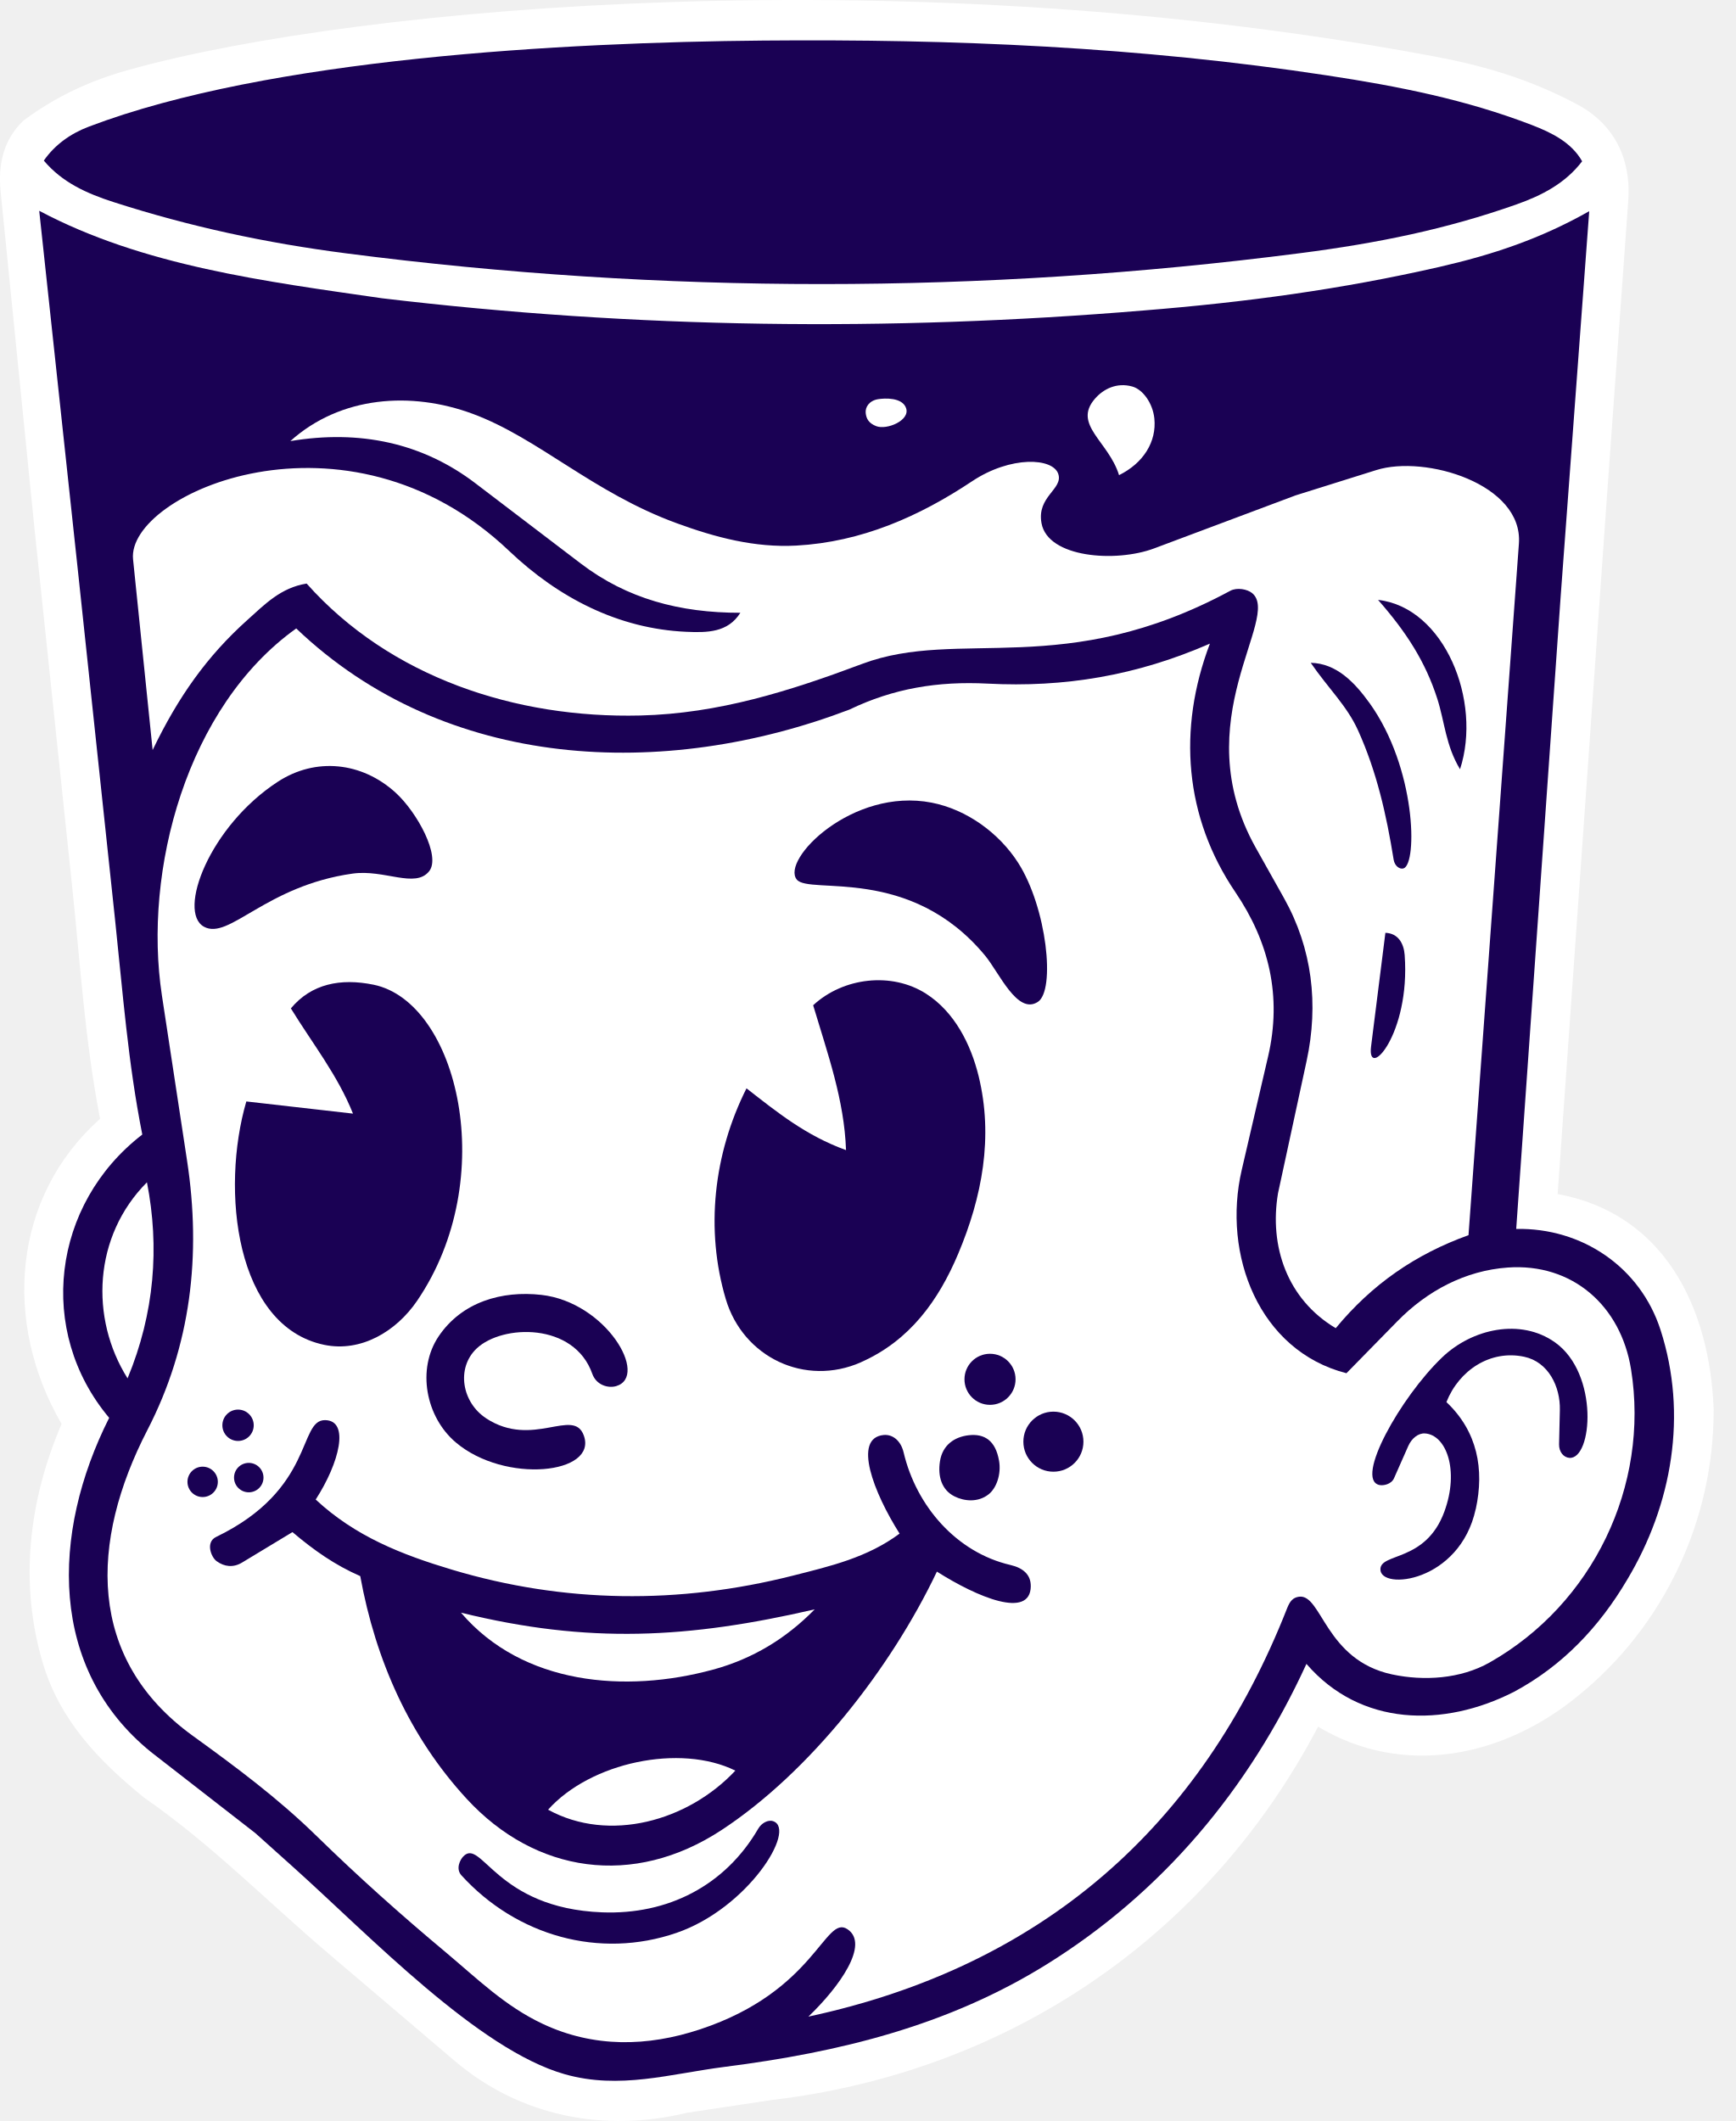
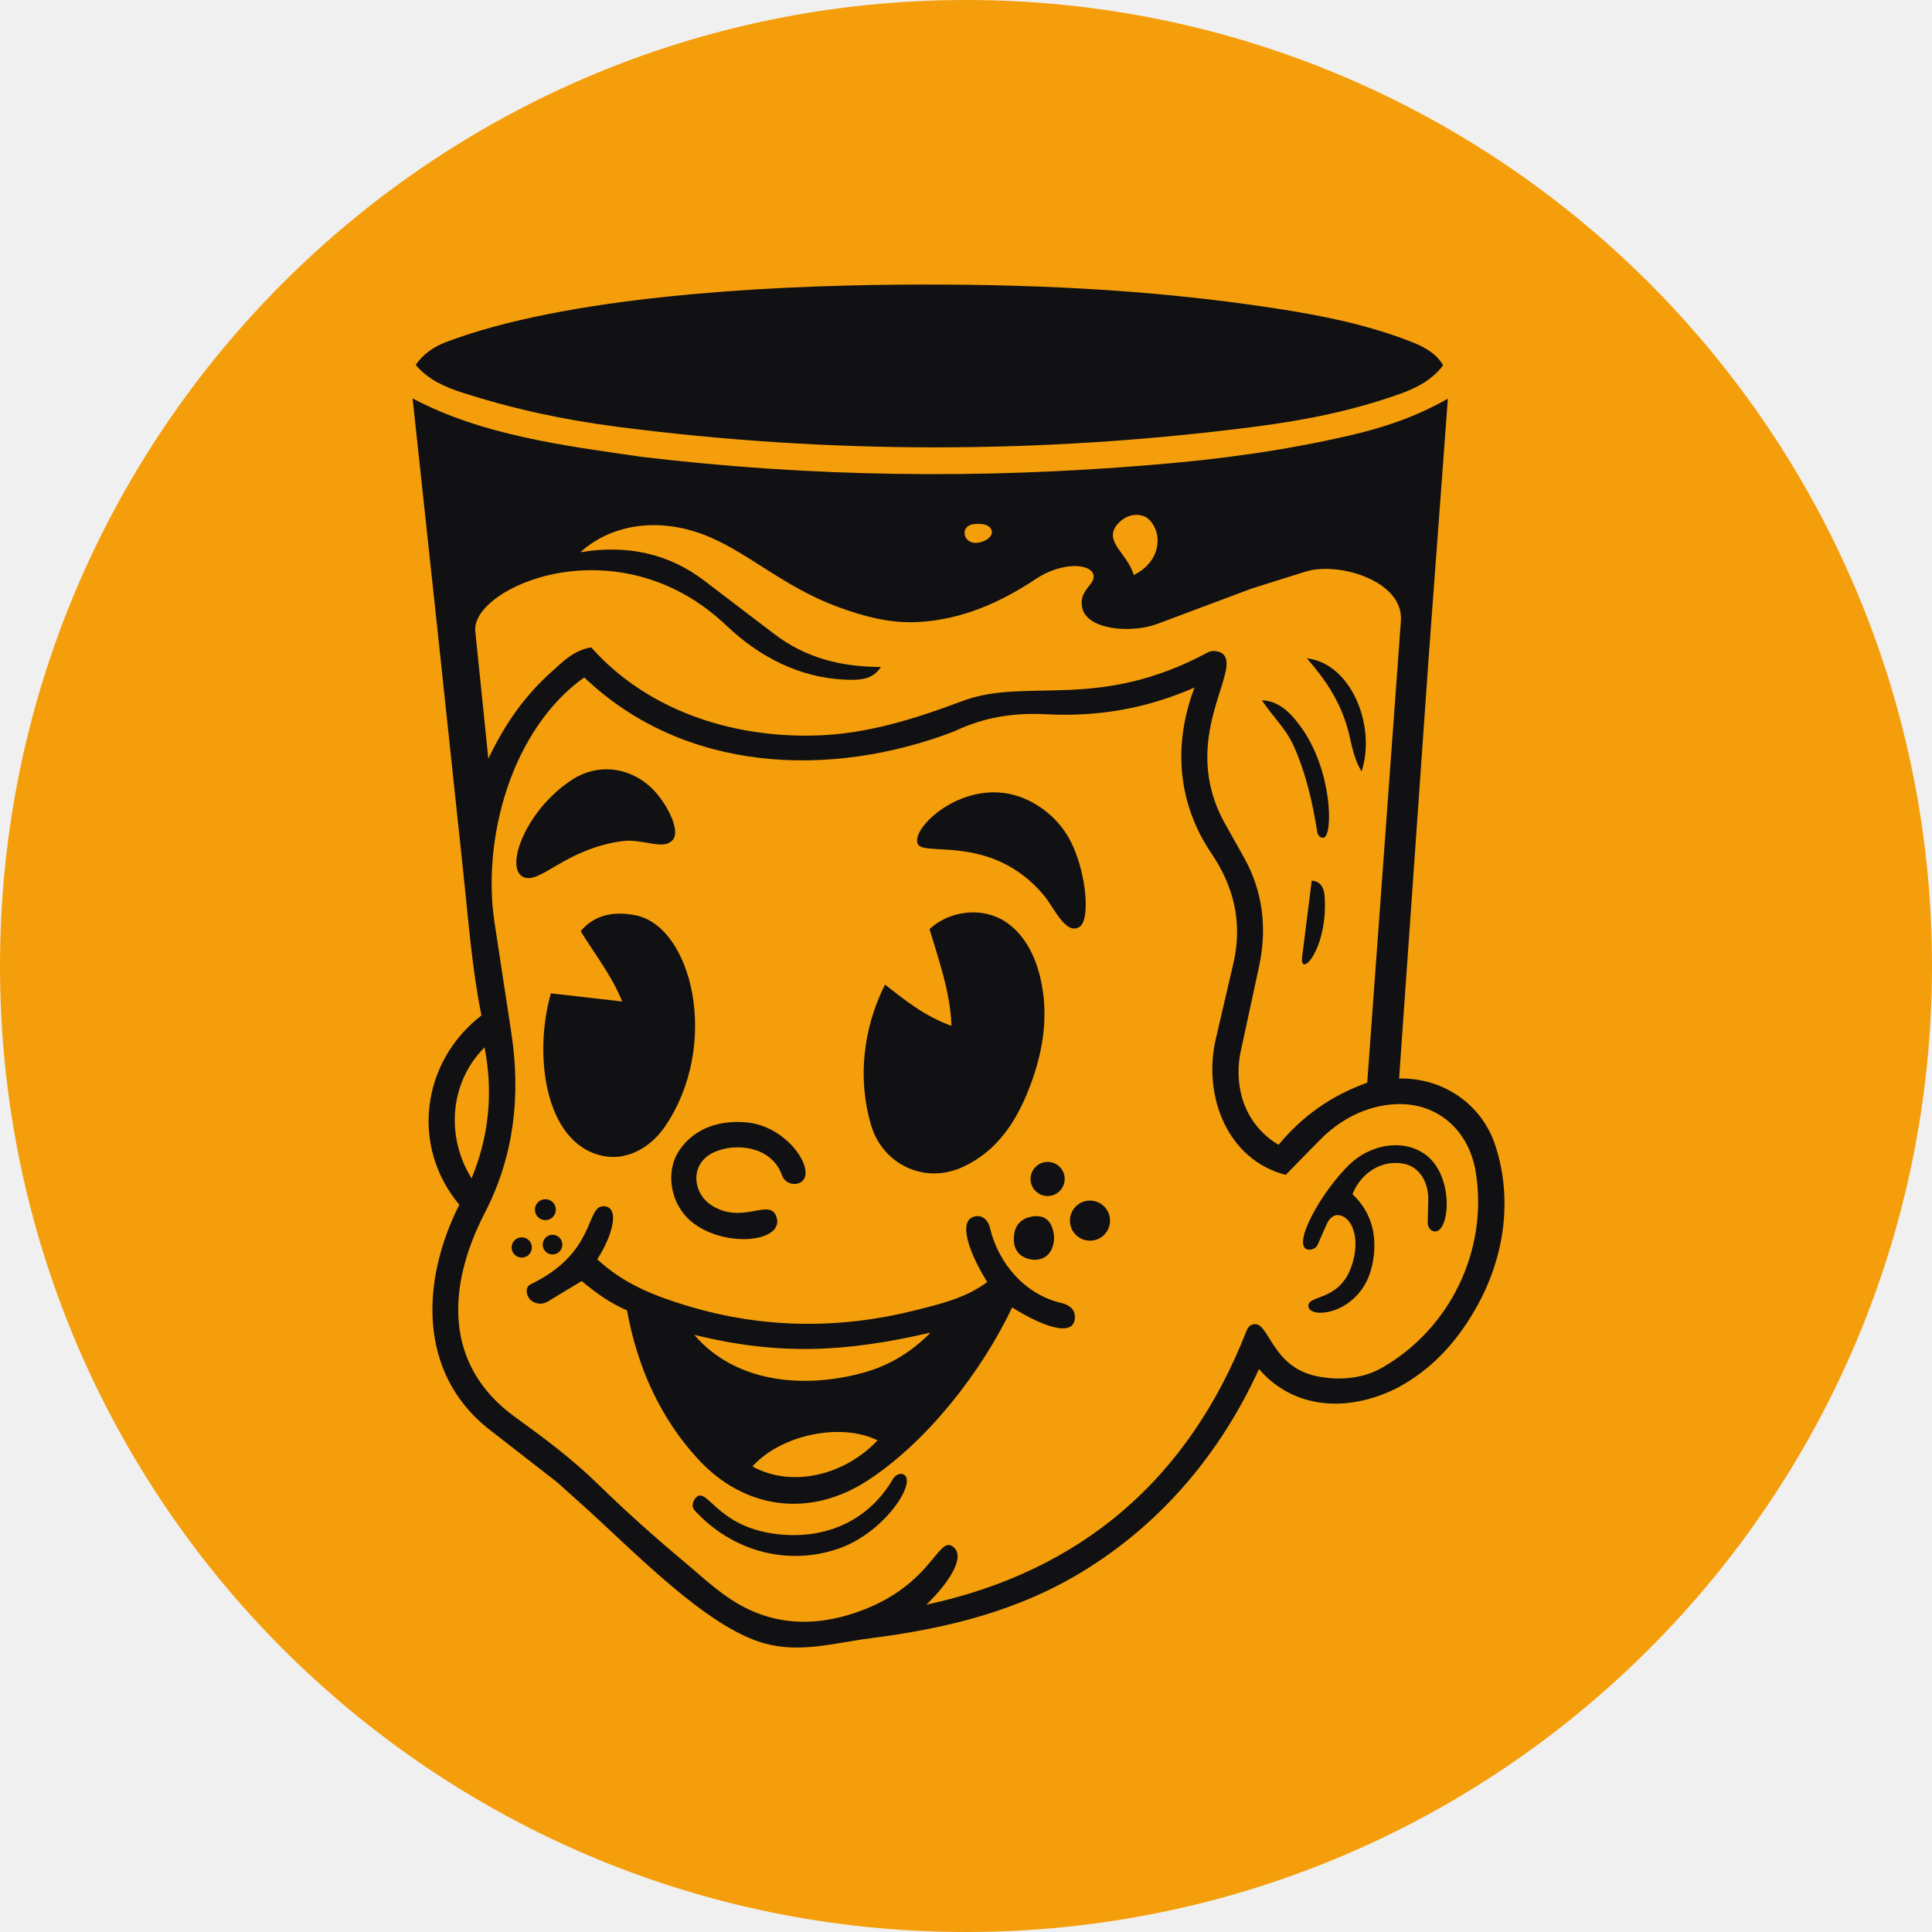
- <svg xmlns="http://www.w3.org/2000/svg" width="72" height="88" viewBox="0 0 72 88" fill="none">
-   <path d="M28.54 87.65C25.05 88.504 21.555 87.796 18.868 85.51L13.65 81.072C11.062 78.871 8.77 76.518 5.963 74.572C4.097 73.051 2.504 71.395 1.793 69.054C0.784 65.725 1.186 62.264 2.555 59.079C0.104 54.864 0.51 49.661 4.152 46.42C3.517 43.136 3.335 40.024 2.989 36.742L1.419 21.818L0.027 7.957C-0.087 6.814 0.144 5.787 0.975 5.003C2.302 4.012 3.716 3.351 5.357 2.894C14.993 0.208 38.001 -1.751 59.694 2.379C61.766 2.773 63.642 3.373 65.444 4.338C66.963 5.152 67.674 6.593 67.551 8.308L66.676 20.451L64.62 49.54C69.039 50.355 70.932 54.238 71.092 58.473C71.105 63.076 69.041 67.463 65.471 70.356C62.347 72.922 58.203 73.753 54.682 71.64C50.072 80.423 41.757 85.979 32.023 87.128L28.544 87.652L28.54 87.65Z" fill="white" />
-   <path d="M53.931 10.505C40.696 12.213 27.498 12.211 14.371 10.513C11.008 10.078 7.879 9.403 4.718 8.387C3.6 8.027 2.582 7.572 1.818 6.663C2.27 6.014 2.913 5.548 3.684 5.255C11.144 2.417 23.378 1.757 31.66 1.683C39.57 1.613 47.278 1.944 55.069 3.131C58.026 3.581 60.809 4.132 63.55 5.187C64.379 5.506 65.196 5.912 65.636 6.692C64.933 7.614 63.955 8.113 62.91 8.482C60.005 9.509 57.151 10.09 53.932 10.505H53.931Z" fill="#1A0154" />
-   <path d="M54.198 69.035C51.813 74.242 48.206 78.529 43.414 81.506C39.306 84.057 34.808 85.15 30.065 85.754C27.797 86.043 25.711 86.707 23.425 86.058C19.837 85.038 15.343 80.319 12.181 77.481L10.6 76.062L6.259 72.687C2.028 69.254 2.101 63.649 4.529 58.826C1.508 55.231 2.153 49.962 5.903 47.072C5.309 44.081 5.097 41.199 4.771 38.136L3.254 23.881L1.627 8.746C5.942 11.039 11.024 11.677 15.848 12.375C26.385 13.632 36.845 13.765 47.44 12.882C51.665 12.542 55.638 12.007 59.713 11.075C61.91 10.572 63.904 9.911 65.93 8.762L64.748 24.707L62.901 50.988C65.635 50.935 68.049 52.574 68.889 55.18C70.019 58.681 69.376 62.424 67.5 65.549C66.337 67.518 64.812 69.118 62.818 70.189C59.884 71.69 56.434 71.628 54.199 69.035H54.198Z" fill="#1A0154" />
-   <path d="M5.292 57.188C3.722 54.693 3.87 51.289 6.096 49.054C6.623 51.741 6.413 54.483 5.292 57.188Z" fill="white" />
-   <path d="M46.424 19.713C45.996 18.317 44.494 17.623 45.419 16.549C45.772 16.138 46.331 15.856 46.975 16.037C47.418 16.161 47.824 16.735 47.889 17.361C47.989 18.331 47.43 19.219 46.423 19.714L46.424 19.713Z" fill="white" />
-   <path d="M37.589 16.934C37.767 17.441 36.789 17.851 36.351 17.681C36.039 17.56 35.939 17.372 35.914 17.136C35.889 16.885 36.066 16.619 36.435 16.561C36.696 16.52 37.431 16.478 37.589 16.932V16.934Z" fill="white" />
-   <path d="M52.096 35.173C49.141 29.901 53.177 25.62 51.946 24.608C51.748 24.446 51.319 24.361 51.039 24.512C44.16 28.223 39.803 26.033 35.778 27.541C32.777 28.666 29.821 29.607 26.564 29.686C21.39 29.812 16.186 28.103 12.721 24.212C11.647 24.382 10.981 25.079 10.266 25.72C8.58 27.23 7.386 28.927 6.332 31.119L5.52 23.206C5.241 20.488 14.361 16.422 21.122 22.858C23.171 24.808 25.665 26.088 28.462 26.213C29.335 26.252 30.199 26.249 30.714 25.424C28.194 25.428 26.006 24.836 24.105 23.389L19.719 20.048C17.528 18.38 14.931 17.818 12.045 18.301C14.133 16.424 17.066 16.227 19.612 17.17C22.339 18.181 24.596 20.438 28.073 21.708C29.68 22.296 31.308 22.73 33.039 22.636C35.73 22.488 38.125 21.434 40.325 19.969C41.929 18.901 43.687 18.989 43.905 19.668C44.108 20.3 43.004 20.596 43.208 21.709C43.47 23.141 46.283 23.352 47.881 22.753L53.747 20.554L57.101 19.502C59.126 18.866 63.193 20.079 63.013 22.553L60.922 51.247C58.712 52.04 56.911 53.293 55.414 55.106C53.398 53.905 52.651 51.711 53.019 49.508L54.205 44.022C54.713 41.669 54.44 39.356 53.269 37.265L52.097 35.174L52.096 35.173Z" fill="white" />
-   <path d="M56.815 29.168C58.753 31.863 58.806 35.822 58.232 36.028C58.075 36.083 57.86 35.935 57.817 35.67C57.518 33.808 57.116 32.025 56.343 30.311C55.875 29.274 55.109 28.568 54.377 27.5C55.444 27.521 56.2 28.314 56.814 29.168H56.815Z" fill="#1A0154" />
-   <path d="M60.571 31.916C59.975 30.933 59.934 29.947 59.626 28.987C59.132 27.451 58.344 26.227 57.17 24.89C59.919 25.197 61.495 29.084 60.57 31.917L60.571 31.916Z" fill="#1A0154" />
-   <path d="M58.274 39.626C58.515 42.931 56.7 44.85 56.88 43.418L57.474 38.702C58.01 38.723 58.239 39.15 58.274 39.625V39.626Z" fill="#1A0154" />
-   <path d="M57.755 69.472C54.968 68.877 54.836 66.115 53.888 66.248C53.639 66.284 53.514 66.428 53.395 66.731C49.829 75.802 43.228 81.589 33.537 83.669C34.816 82.444 36.093 80.662 35.155 80.041C34.218 79.421 33.836 82.609 29.05 84.195C26.853 84.924 24.633 84.963 22.524 83.974C20.952 83.238 19.794 82.09 18.485 80.994C16.611 79.428 14.881 77.881 13.131 76.173C11.52 74.599 9.793 73.317 7.996 72.017C3.58 68.825 3.724 63.961 6.117 59.327C7.92 55.834 8.358 52.075 7.761 48.159L6.717 41.302C5.928 36.12 7.744 29.319 12.289 26.074C18.495 32.002 27.558 32.37 35.24 29.44C37.073 28.559 38.916 28.257 40.968 28.363C44.15 28.53 47.141 28.037 50.194 26.704C48.842 30.26 49.144 33.909 51.248 37.013C52.649 39.079 53.188 41.337 52.609 43.828L51.515 48.537C50.696 52.059 52.23 56.045 55.858 56.975L57.969 54.82C59.207 53.556 60.787 52.716 62.547 52.59C65.227 52.398 67.243 54.17 67.666 56.819C68.436 61.635 66.088 66.546 61.8 68.975C60.587 69.662 59.068 69.751 57.756 69.472H57.755Z" fill="white" />
-   <path d="M35.725 56.517C33.398 57.548 30.829 56.313 30.111 53.905C29.253 51.021 29.601 47.878 30.969 45.155C32.252 46.154 33.43 47.114 35.098 47.718C35.026 45.643 34.34 43.733 33.734 41.708C34.989 40.547 36.995 40.32 38.416 41.227C39.594 41.98 40.271 43.313 40.598 44.645C41.217 47.172 40.745 49.665 39.749 52.025C38.94 53.945 37.747 55.62 35.724 56.515L35.725 56.517Z" fill="#1A0154" />
-   <path d="M13.448 55.797C9.769 55.028 9.146 49.378 10.219 45.699L14.644 46.204C14.001 44.6 12.984 43.328 12.067 41.838C12.921 40.814 14.132 40.577 15.495 40.855C18.994 41.571 20.764 48.896 17.304 53.97C16.436 55.244 14.973 56.115 13.448 55.797Z" fill="#1A0154" />
-   <path d="M43.052 41.571C42.204 42.114 41.455 40.359 40.868 39.649C37.747 35.876 33.577 37.138 33.055 36.493C32.389 35.67 35.364 32.662 38.647 33.301C40.105 33.584 41.45 34.563 42.241 35.801C43.425 37.652 43.8 41.092 43.052 41.571Z" fill="#1A0154" />
-   <path d="M17.803 36.148C17.226 36.873 15.944 36.061 14.632 36.245C11.012 36.753 9.501 39.024 8.461 38.449C7.348 37.834 8.689 34.279 11.529 32.432C13.096 31.413 15.005 31.612 16.404 32.88C17.303 33.696 18.3 35.525 17.803 36.149V36.148Z" fill="#1A0154" />
-   <path d="M20.168 58.847C22.103 60.111 23.792 58.375 24.22 59.56C24.799 61.159 20.95 61.577 18.907 59.844C17.659 58.786 17.283 56.8 18.198 55.443C19.163 54.012 20.825 53.541 22.454 53.724C25.15 54.026 26.931 57.1 25.565 57.509C25.227 57.61 24.736 57.465 24.571 56.998C23.819 54.859 20.841 54.942 19.777 55.946C18.914 56.761 19.164 58.189 20.169 58.846L20.168 58.847Z" fill="#1A0154" />
-   <path d="M61.221 62.61C60.558 65.662 57.253 65.999 57.267 65.106C57.278 64.414 59.15 64.82 59.92 62.718C60.553 60.991 59.991 59.525 59.113 59.473C58.836 59.456 58.562 59.679 58.423 59.995L57.832 61.332C57.72 61.585 57.387 61.65 57.221 61.612C56.193 61.377 58.1 57.973 59.826 56.32C61.073 55.123 63.081 54.681 64.51 55.694C66.348 56.998 66.06 60.549 65.11 60.487C64.873 60.471 64.672 60.246 64.679 59.921L64.712 58.501C64.734 57.531 64.237 56.506 63.233 56.292C61.835 55.993 60.532 56.845 60.006 58.172C61.295 59.389 61.583 60.959 61.224 62.61H61.221Z" fill="#1A0154" />
-   <path d="M19.145 77.811C18.892 77.534 19.092 77.156 19.218 77.025C19.976 76.231 20.566 79.175 24.986 79.343C27.692 79.445 30.075 78.25 31.459 75.867C31.59 75.642 31.864 75.487 32.078 75.562C33.061 75.904 31.021 79.179 28.064 80.195C24.868 81.294 21.433 80.32 19.146 77.812L19.145 77.811Z" fill="#1A0154" />
-   <path d="M41.446 60.6C41.547 61.178 41.33 61.755 41.007 62.004C40.572 62.342 40.008 62.291 39.596 62.084C39.069 61.821 38.897 61.257 38.995 60.63C39.102 59.941 39.609 59.617 40.178 59.549C40.845 59.47 41.3 59.773 41.445 60.6H41.446Z" fill="#1A0154" />
-   <path d="M43.701 61.061C44.39 61.061 44.947 60.504 44.947 59.815C44.947 59.127 44.39 58.569 43.701 58.569C43.013 58.569 42.455 59.127 42.455 59.815C42.455 60.504 43.013 61.061 43.701 61.061Z" fill="#1A0154" />
-   <path d="M41.071 58.287C41.656 58.287 42.131 57.813 42.131 57.227C42.131 56.642 41.656 56.168 41.071 56.168C40.486 56.168 40.012 56.642 40.012 57.227C40.012 57.813 40.486 58.287 41.071 58.287Z" fill="#1A0154" />
-   <path d="M9.875 59.785C10.235 59.785 10.526 59.494 10.526 59.135C10.526 58.775 10.235 58.484 9.875 58.484C9.516 58.484 9.225 58.775 9.225 59.135C9.225 59.494 9.516 59.785 9.875 59.785Z" fill="#1A0154" />
-   <path d="M8.407 62.112C8.755 62.112 9.037 61.83 9.037 61.482C9.037 61.135 8.755 60.852 8.407 60.852C8.059 60.852 7.777 61.135 7.777 61.482C7.777 61.83 8.059 62.112 8.407 62.112Z" fill="#1A0154" />
-   <path d="M10.32 61.916C10.657 61.916 10.931 61.643 10.931 61.306C10.931 60.968 10.657 60.695 10.32 60.695C9.982 60.695 9.709 60.968 9.709 61.306C9.709 61.643 9.982 61.916 10.32 61.916Z" fill="#1A0154" />
-   <path d="M42.763 65.81C42.748 67.19 40.548 66.273 38.868 65.206C36.961 69.219 33.595 73.525 29.933 75.929C26.271 78.334 22.206 77.722 19.361 74.633C17.001 72.072 15.585 68.904 14.945 65.393C13.898 64.934 13.036 64.332 12.133 63.567L10.043 64.83C9.672 65.054 9.304 65.002 8.989 64.775C8.757 64.609 8.517 63.984 8.965 63.768C13.069 61.789 12.36 58.9 13.491 58.921C14.515 58.94 14.085 60.685 13.097 62.216C14.743 63.749 16.675 64.504 18.756 65.127C23.415 66.521 28.16 66.57 32.886 65.375C34.466 64.975 35.983 64.623 37.32 63.629C36.249 61.938 35.363 59.663 36.658 59.538C37.042 59.502 37.374 59.783 37.487 60.26C38.012 62.485 39.677 64.411 41.919 64.931C42.435 65.051 42.768 65.326 42.762 65.812L42.763 65.81Z" fill="#1A0154" />
-   <path d="M29.576 69.273C25.954 70.26 21.687 69.911 19.123 66.909C24.426 68.214 28.556 67.981 33.798 66.772C32.604 67.989 31.224 68.824 29.577 69.274L29.576 69.273Z" fill="white" />
-   <path d="M30.506 73.463C28.55 75.555 25.274 76.474 22.738 75.084C24.501 73.115 28.223 72.335 30.506 73.463Z" fill="white" />
+ <svg xmlns="http://www.w3.org/2000/svg" width="111" height="111" viewBox="0 0 111 111" fill="none">
+   <circle cx="55.5" cy="55.5" r="55.5" fill="#F59E0B" />
+   <path d="M48.599 95.876C45.371 96.666 42.139 96.011 39.653 93.897L34.827 89.791C32.432 87.755 30.313 85.579 27.716 83.779C25.99 82.372 24.517 80.84 23.859 78.675C22.925 75.596 23.297 72.394 24.564 69.448C22.296 65.549 22.672 60.736 26.041 57.738C25.453 54.7 25.285 51.822 24.965 48.786L23.513 34.982L22.226 22.16C22.12 21.103 22.333 20.153 23.102 19.428C24.329 18.511 25.637 17.9 27.156 17.477C36.069 14.992 57.352 13.181 77.417 17C79.333 17.365 81.07 17.92 82.736 18.812C84.141 19.565 84.799 20.899 84.685 22.485L83.875 33.717L81.974 60.624C86.061 61.378 87.812 64.97 87.96 68.887C87.972 73.145 86.063 77.204 82.76 79.88C79.872 82.253 76.038 83.021 72.781 81.067C68.516 89.192 60.826 94.33 51.821 95.394L48.603 95.879L48.599 95.876Z" fill="#F59E0B" />
+   <path d="M72.086 24.517C59.844 26.097 47.636 26.095 35.493 24.524C32.382 24.122 29.488 23.498 26.564 22.558C25.53 22.225 24.589 21.804 23.882 20.964C24.3 20.363 24.895 19.932 25.608 19.661C32.509 17.036 43.825 16.425 51.486 16.357C58.802 16.292 65.932 16.599 73.139 17.696C75.874 18.113 78.448 18.622 80.984 19.598C81.751 19.893 82.506 20.268 82.913 20.99C82.263 21.843 81.359 22.304 80.392 22.645C77.704 23.596 75.065 24.133 72.087 24.517H72.086Z" fill="#111113" />
+   <path d="M72.333 78.657C70.127 83.474 66.79 87.439 62.357 90.193C58.558 92.553 54.397 93.564 50.01 94.123C47.912 94.39 45.983 95.004 43.868 94.403C40.549 93.46 36.392 89.095 33.467 86.47L32.005 85.157L27.99 82.035C24.076 78.86 24.143 73.676 26.389 69.214C23.595 65.888 24.192 61.015 27.66 58.342C27.11 55.575 26.914 52.909 26.613 50.076L25.21 36.89L23.705 22.89C27.696 25.011 32.397 25.601 36.859 26.247C46.606 27.409 56.282 27.533 66.081 26.716C69.989 26.402 73.665 25.906 77.434 25.044C79.467 24.579 81.311 23.968 83.185 22.904L82.091 37.654L80.383 61.964C82.912 61.915 85.145 63.431 85.922 65.841C86.967 69.08 86.372 72.543 84.637 75.433C83.562 77.254 82.151 78.734 80.306 79.725C77.593 81.114 74.401 81.056 72.334 78.657H72.333Z" fill="#111113" />
+   <path d="M27.094 67.699C25.643 65.391 25.779 62.242 27.838 60.175C28.326 62.66 28.132 65.197 27.094 67.699Z" fill="#F59E0B" />
+   <path d="M65.142 33.035C64.746 31.743 63.356 31.101 64.212 30.108C64.539 29.728 65.055 29.467 65.651 29.634C66.061 29.749 66.437 30.28 66.497 30.859C66.589 31.756 66.073 32.577 65.141 33.036L65.142 33.035Z" fill="#F59E0B" />
+   <path d="M56.97 30.463C57.134 30.933 56.229 31.312 55.824 31.155C55.536 31.043 55.443 30.869 55.421 30.651C55.397 30.418 55.56 30.173 55.903 30.119C56.144 30.081 56.823 30.042 56.97 30.462V30.463Z" fill="#F59E0B" />
+   <path d="M70.388 47.335C67.655 42.459 71.389 38.498 70.249 37.563C70.067 37.413 69.67 37.334 69.411 37.473C63.048 40.907 59.017 38.881 55.294 40.276C52.519 41.316 49.784 42.187 46.772 42.26C41.985 42.376 37.172 40.796 33.967 37.196C32.973 37.353 32.357 37.998 31.695 38.591C30.136 39.988 29.032 41.558 28.057 43.585L27.306 36.265C27.048 33.751 35.483 29.99 41.738 35.944C43.633 37.748 45.94 38.931 48.527 39.047C49.335 39.083 50.134 39.08 50.61 38.318C48.279 38.321 46.255 37.773 44.497 36.435L40.44 33.344C38.413 31.801 36.011 31.281 33.341 31.728C35.273 29.992 37.986 29.81 40.34 30.683C42.864 31.617 44.951 33.705 48.167 34.88C49.653 35.424 51.159 35.825 52.761 35.738C55.25 35.601 57.465 34.627 59.5 33.271C60.984 32.283 62.61 32.365 62.812 32.993C62.999 33.578 61.978 33.851 62.167 34.881C62.41 36.206 65.011 36.401 66.489 35.847L71.916 33.813L75.018 32.839C76.891 32.251 80.653 33.373 80.487 35.662L78.552 62.203C76.508 62.937 74.843 64.096 73.458 65.773C71.593 64.662 70.902 62.633 71.242 60.595L72.339 55.52C72.81 53.344 72.557 51.205 71.473 49.27L70.389 47.336L70.388 47.335Z" fill="#F59E0B" />
+   <path d="M74.753 41.781C76.546 44.273 76.595 47.935 76.064 48.125C75.919 48.177 75.72 48.04 75.68 47.795C75.404 46.073 75.032 44.423 74.317 42.838C73.884 41.878 73.175 41.226 72.498 40.237C73.486 40.257 74.184 40.99 74.752 41.781H74.753Z" fill="#111113" />
+   <path d="M78.228 44.322C77.677 43.413 77.639 42.501 77.353 41.613C76.897 40.192 76.168 39.06 75.082 37.823C77.625 38.107 79.082 41.703 78.227 44.323L78.228 44.322Z" fill="#111113" />
+   <path d="M76.103 51.454C76.326 54.511 74.647 56.287 74.813 54.961L75.363 50.599C75.859 50.619 76.071 51.013 76.103 51.453V51.454Z" fill="#111113" />
+   <path d="M75.623 79.061C73.045 78.511 72.923 75.957 72.046 76.08C71.815 76.113 71.7 76.246 71.59 76.527C68.291 84.917 62.186 90.269 53.221 92.194C54.405 91.061 55.585 89.413 54.718 88.838C53.851 88.264 53.498 91.213 49.071 92.681C47.039 93.355 44.985 93.391 43.034 92.476C41.581 91.795 40.509 90.733 39.298 89.72C37.565 88.271 35.964 86.84 34.346 85.26C32.855 83.804 31.258 82.618 29.596 81.416C25.511 78.463 25.644 73.963 27.857 69.677C29.526 66.446 29.93 62.97 29.379 59.347L28.413 53.005C27.683 48.211 29.362 41.92 33.567 38.919C39.307 44.402 47.691 44.742 54.796 42.032C56.492 41.217 58.197 40.938 60.095 41.036C63.039 41.19 65.805 40.734 68.629 39.501C67.378 42.791 67.657 46.166 69.604 49.037C70.9 50.948 71.398 53.036 70.863 55.341L69.851 59.697C69.094 62.955 70.513 66.642 73.868 67.501L75.821 65.508C76.966 64.339 78.427 63.563 80.055 63.446C82.534 63.268 84.399 64.907 84.79 67.358C85.502 71.812 83.331 76.355 79.364 78.602C78.242 79.238 76.838 79.32 75.624 79.061H75.623Z" fill="#F59E0B" />
+   <path d="M55.246 67.078C53.092 68.032 50.716 66.89 50.052 64.662C49.258 61.995 49.581 59.087 50.846 56.568C52.033 57.493 53.122 58.38 54.665 58.939C54.598 57.02 53.965 55.253 53.404 53.38C54.564 52.306 56.42 52.096 57.734 52.935C58.824 53.632 59.45 54.865 59.752 56.096C60.325 58.434 59.888 60.74 58.968 62.923C58.219 64.7 57.115 66.249 55.245 67.077L55.246 67.078Z" fill="#111113" />
+   <path d="M34.639 66.412C31.236 65.701 30.659 60.475 31.652 57.071L35.746 57.539C35.151 56.055 34.21 54.878 33.361 53.5C34.151 52.553 35.272 52.333 36.533 52.591C39.769 53.253 41.406 60.029 38.206 64.722C37.403 65.9 36.05 66.707 34.639 66.412Z" fill="#111113" />
+   <path d="M62.022 53.253C61.238 53.755 60.545 52.132 60.002 51.475C57.116 47.986 53.258 49.153 52.775 48.556C52.16 47.794 54.911 45.012 57.948 45.603C59.297 45.865 60.541 46.771 61.272 47.916C62.367 49.628 62.715 52.81 62.022 53.253Z" fill="#111113" />
+   <path d="M38.667 48.236C38.133 48.907 36.948 48.156 35.734 48.327C32.385 48.796 30.988 50.897 30.025 50.365C28.996 49.796 30.237 46.508 32.864 44.8C34.313 43.857 36.078 44.041 37.373 45.214C38.205 45.969 39.127 47.66 38.667 48.237V48.236Z" fill="#111113" />
+   <path d="M40.855 69.233C42.645 70.403 44.207 68.797 44.603 69.893C45.139 71.372 41.578 71.759 39.688 70.156C38.534 69.177 38.187 67.34 39.033 66.085C39.925 64.761 41.463 64.326 42.97 64.494C45.463 64.774 47.111 67.617 45.847 67.996C45.534 68.089 45.08 67.955 44.928 67.523C44.233 65.544 41.477 65.621 40.493 66.55C39.695 67.304 39.926 68.625 40.856 69.232L40.855 69.233Z" fill="#111113" />
+   <path d="M78.829 72.715C78.215 75.538 75.158 75.849 75.171 75.023C75.182 74.383 76.913 74.759 77.626 72.814C78.211 71.217 77.691 69.861 76.879 69.812C76.623 69.797 76.369 70.003 76.241 70.295L75.694 71.532C75.591 71.766 75.282 71.826 75.129 71.791C74.178 71.574 75.942 68.425 77.538 66.896C78.692 65.789 80.549 65.38 81.871 66.317C83.571 67.523 83.305 70.808 82.426 70.75C82.207 70.736 82.021 70.527 82.028 70.227L82.058 68.913C82.078 68.016 81.619 67.068 80.69 66.87C79.397 66.594 78.192 67.382 77.705 68.609C78.897 69.735 79.164 71.187 78.832 72.715H78.829Z" fill="#111113" />
+   <path d="M39.908 86.775C39.675 86.519 39.86 86.169 39.976 86.048C40.678 85.313 41.223 88.037 45.312 88.192C47.815 88.286 50.019 87.181 51.299 84.977C51.421 84.769 51.673 84.626 51.872 84.695C52.781 85.011 50.894 88.041 48.159 88.981C45.202 89.997 42.025 89.096 39.909 86.776L39.908 86.775Z" fill="#111113" />
+   <path d="M60.537 70.856C60.63 71.39 60.43 71.923 60.131 72.154C59.728 72.466 59.207 72.419 58.825 72.228C58.339 71.985 58.179 71.463 58.27 70.883C58.369 70.245 58.838 69.945 59.365 69.883C59.981 69.81 60.403 70.09 60.536 70.856H60.537Z" fill="#111113" />
+   <path d="M62.623 71.282C63.26 71.282 63.776 70.766 63.776 70.129C63.776 69.493 63.26 68.977 62.623 68.977C61.986 68.977 61.471 69.493 61.471 70.129C61.471 70.766 61.986 71.282 62.623 71.282Z" fill="#111113" />
+   <path d="M60.19 68.716C60.732 68.716 61.17 68.277 61.17 67.736C61.17 67.194 60.732 66.755 60.19 66.755C59.649 66.755 59.21 67.194 59.21 67.736C59.21 68.277 59.649 68.716 60.19 68.716Z" fill="#111113" />
+   <path d="M31.334 70.102C31.667 70.102 31.936 69.832 31.936 69.5C31.936 69.167 31.667 68.898 31.334 68.898C31.002 68.898 30.732 69.167 30.732 69.5C30.732 69.832 31.002 70.102 31.334 70.102Z" fill="#111113" />
+   <path d="M29.976 72.254C30.297 72.254 30.558 71.993 30.558 71.671C30.558 71.349 30.297 71.089 29.976 71.089C29.654 71.089 29.393 71.349 29.393 71.671C29.393 71.993 29.654 72.254 29.976 72.254Z" fill="#111113" />
+   <path d="M31.745 72.073C32.057 72.073 32.31 71.82 32.31 71.508C32.31 71.196 32.057 70.943 31.745 70.943C31.433 70.943 31.18 71.196 31.18 71.508C31.18 71.82 31.433 72.073 31.745 72.073Z" fill="#111113" />
+   <path d="M61.756 75.674C61.741 76.951 59.706 76.103 58.153 75.116C56.389 78.828 53.275 82.811 49.888 85.035C46.501 87.259 42.741 86.693 40.109 83.836C37.925 81.467 36.616 78.537 36.024 75.288C35.055 74.864 34.258 74.307 33.423 73.599L31.489 74.767C31.146 74.975 30.806 74.927 30.514 74.717C30.3 74.563 30.078 73.986 30.493 73.785C34.289 71.955 33.632 69.282 34.679 69.302C35.626 69.319 35.229 70.933 34.314 72.35C35.837 73.768 37.624 74.466 39.549 75.043C43.858 76.332 48.247 76.377 52.62 75.272C54.081 74.902 55.484 74.576 56.721 73.657C55.73 72.092 54.911 69.988 56.108 69.873C56.464 69.839 56.771 70.099 56.875 70.541C57.361 72.599 58.901 74.38 60.975 74.861C61.452 74.972 61.76 75.227 61.755 75.677L61.756 75.674Z" fill="#111113" />
+   <path d="M49.557 78.877C46.207 79.79 42.26 79.468 39.888 76.691C44.794 77.898 48.613 77.682 53.462 76.564C52.358 77.69 51.082 78.462 49.559 78.878L49.557 78.877Z" fill="#F59E0B" />
+   <path d="M50.418 82.753C48.608 84.688 45.578 85.538 43.232 84.253C44.863 82.431 48.305 81.71 50.418 82.753Z" fill="#F59E0B" />
</svg>
